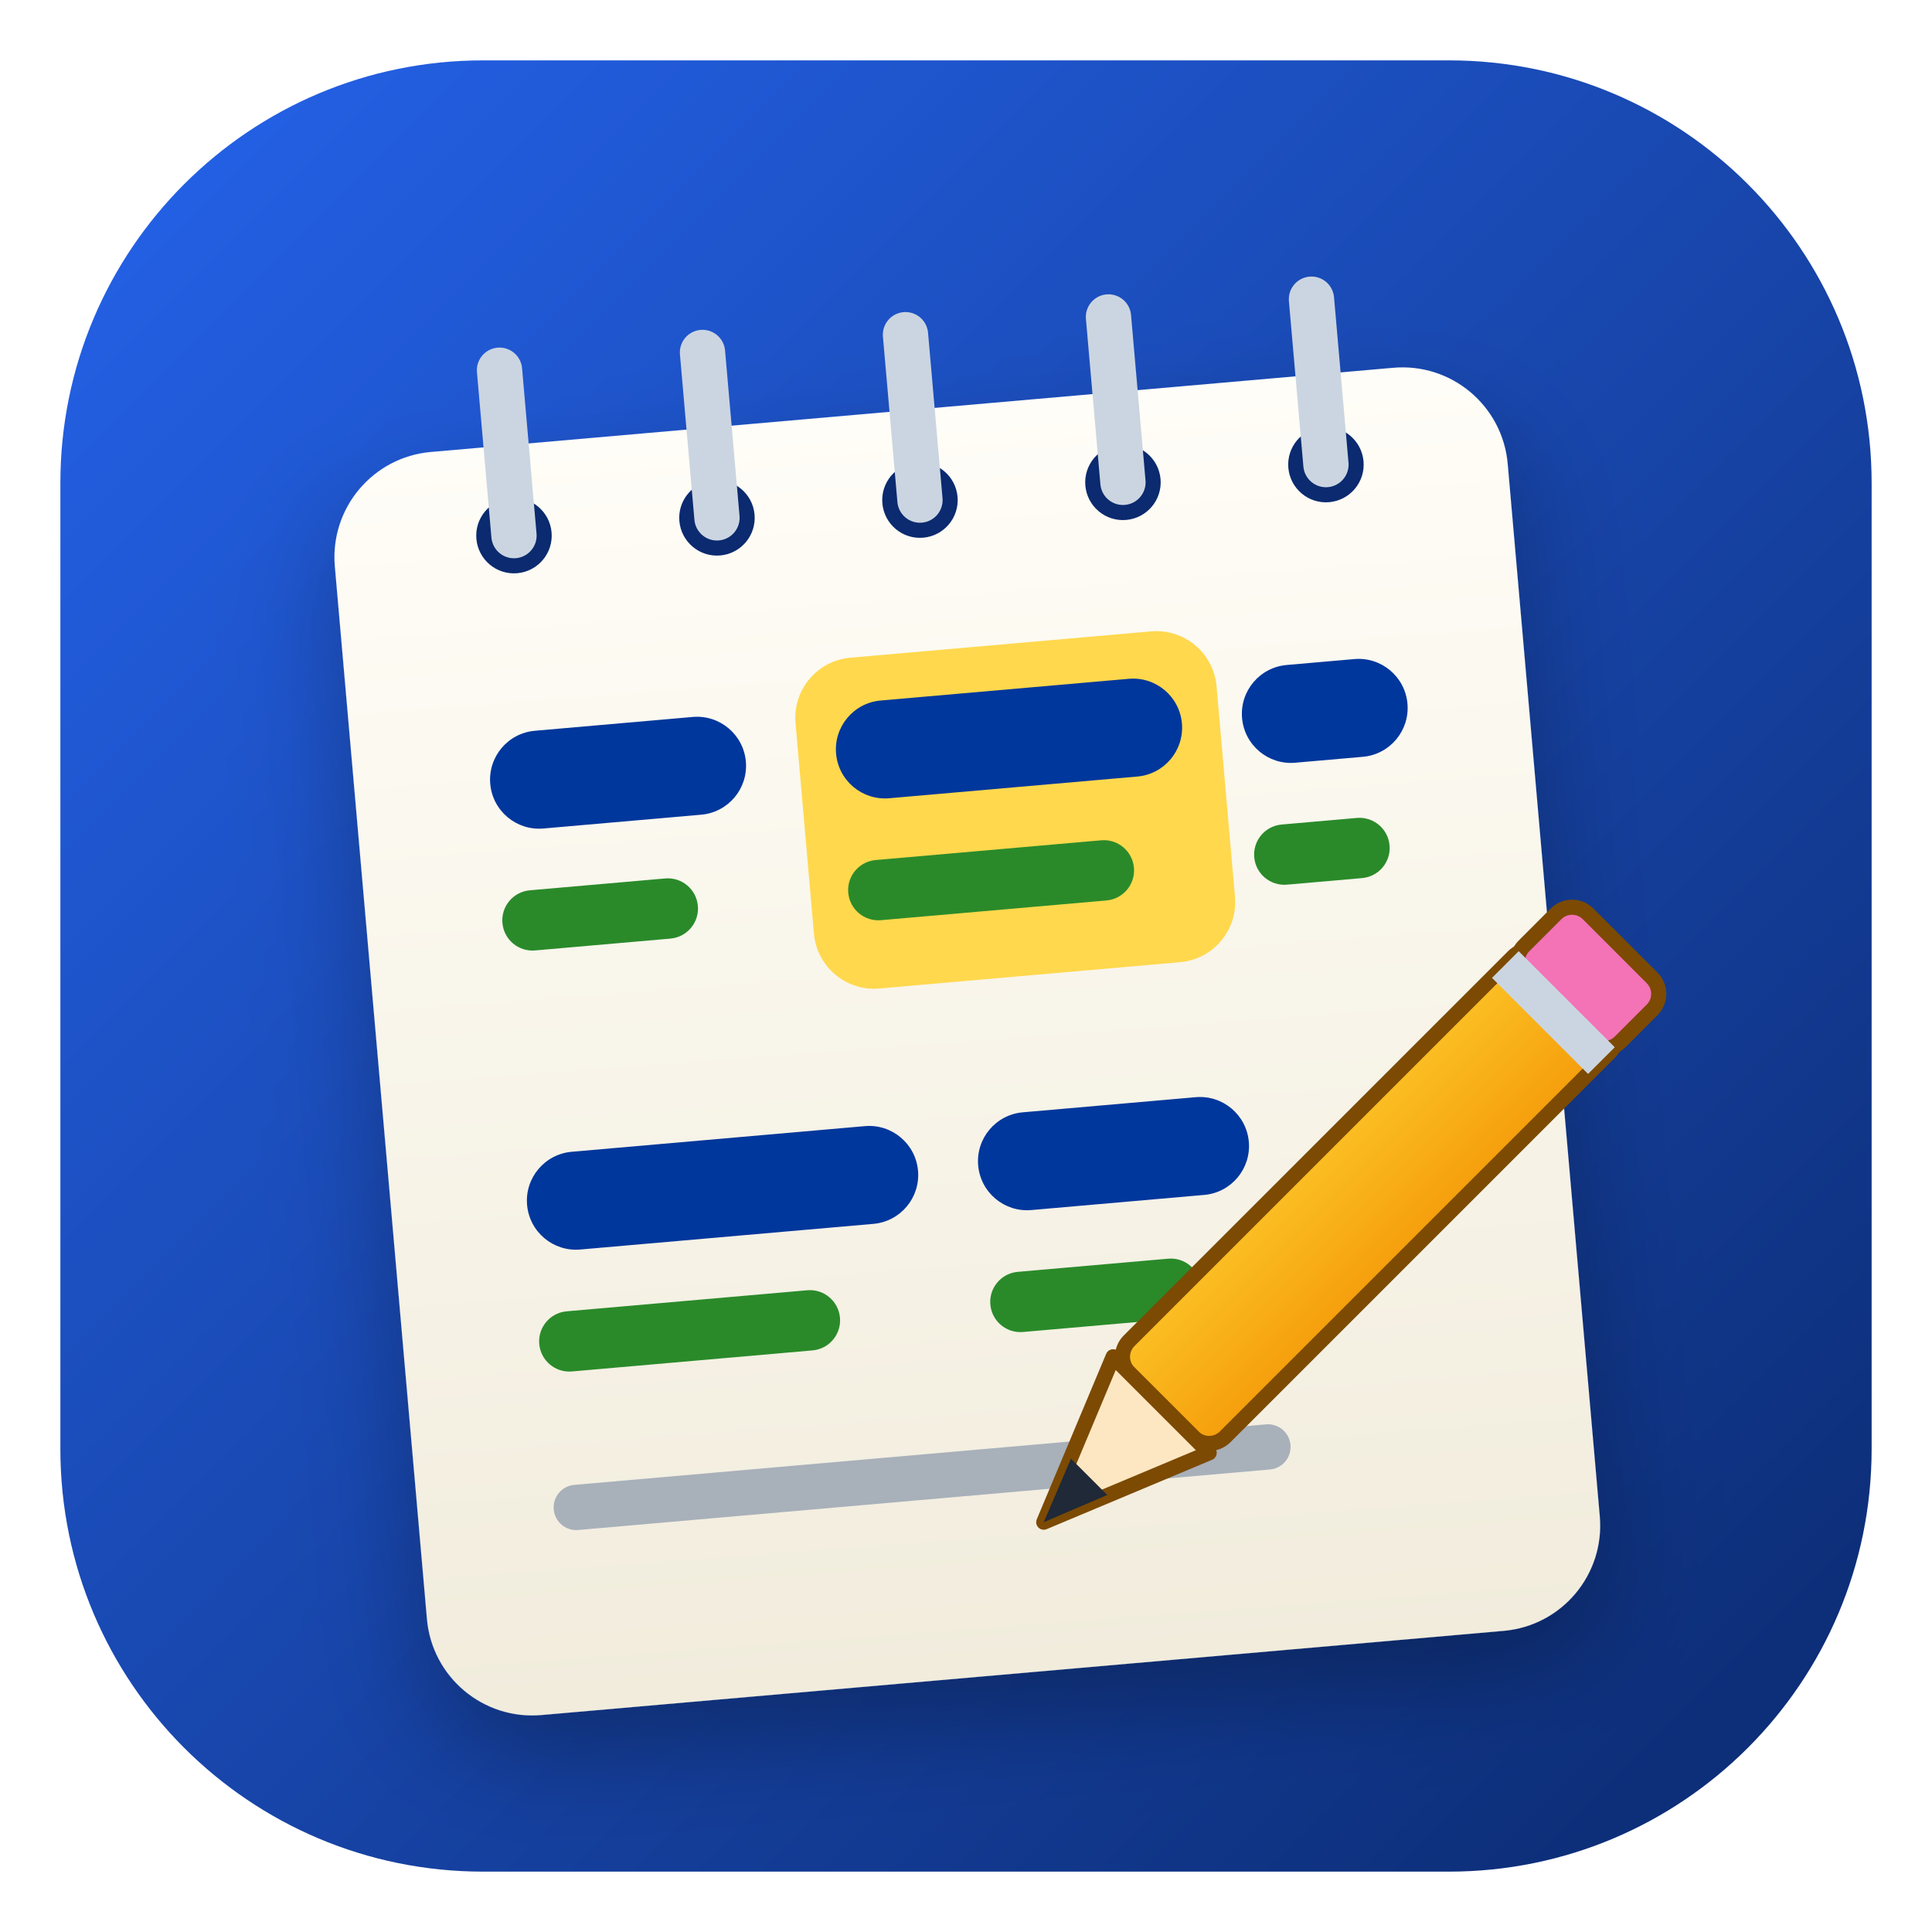
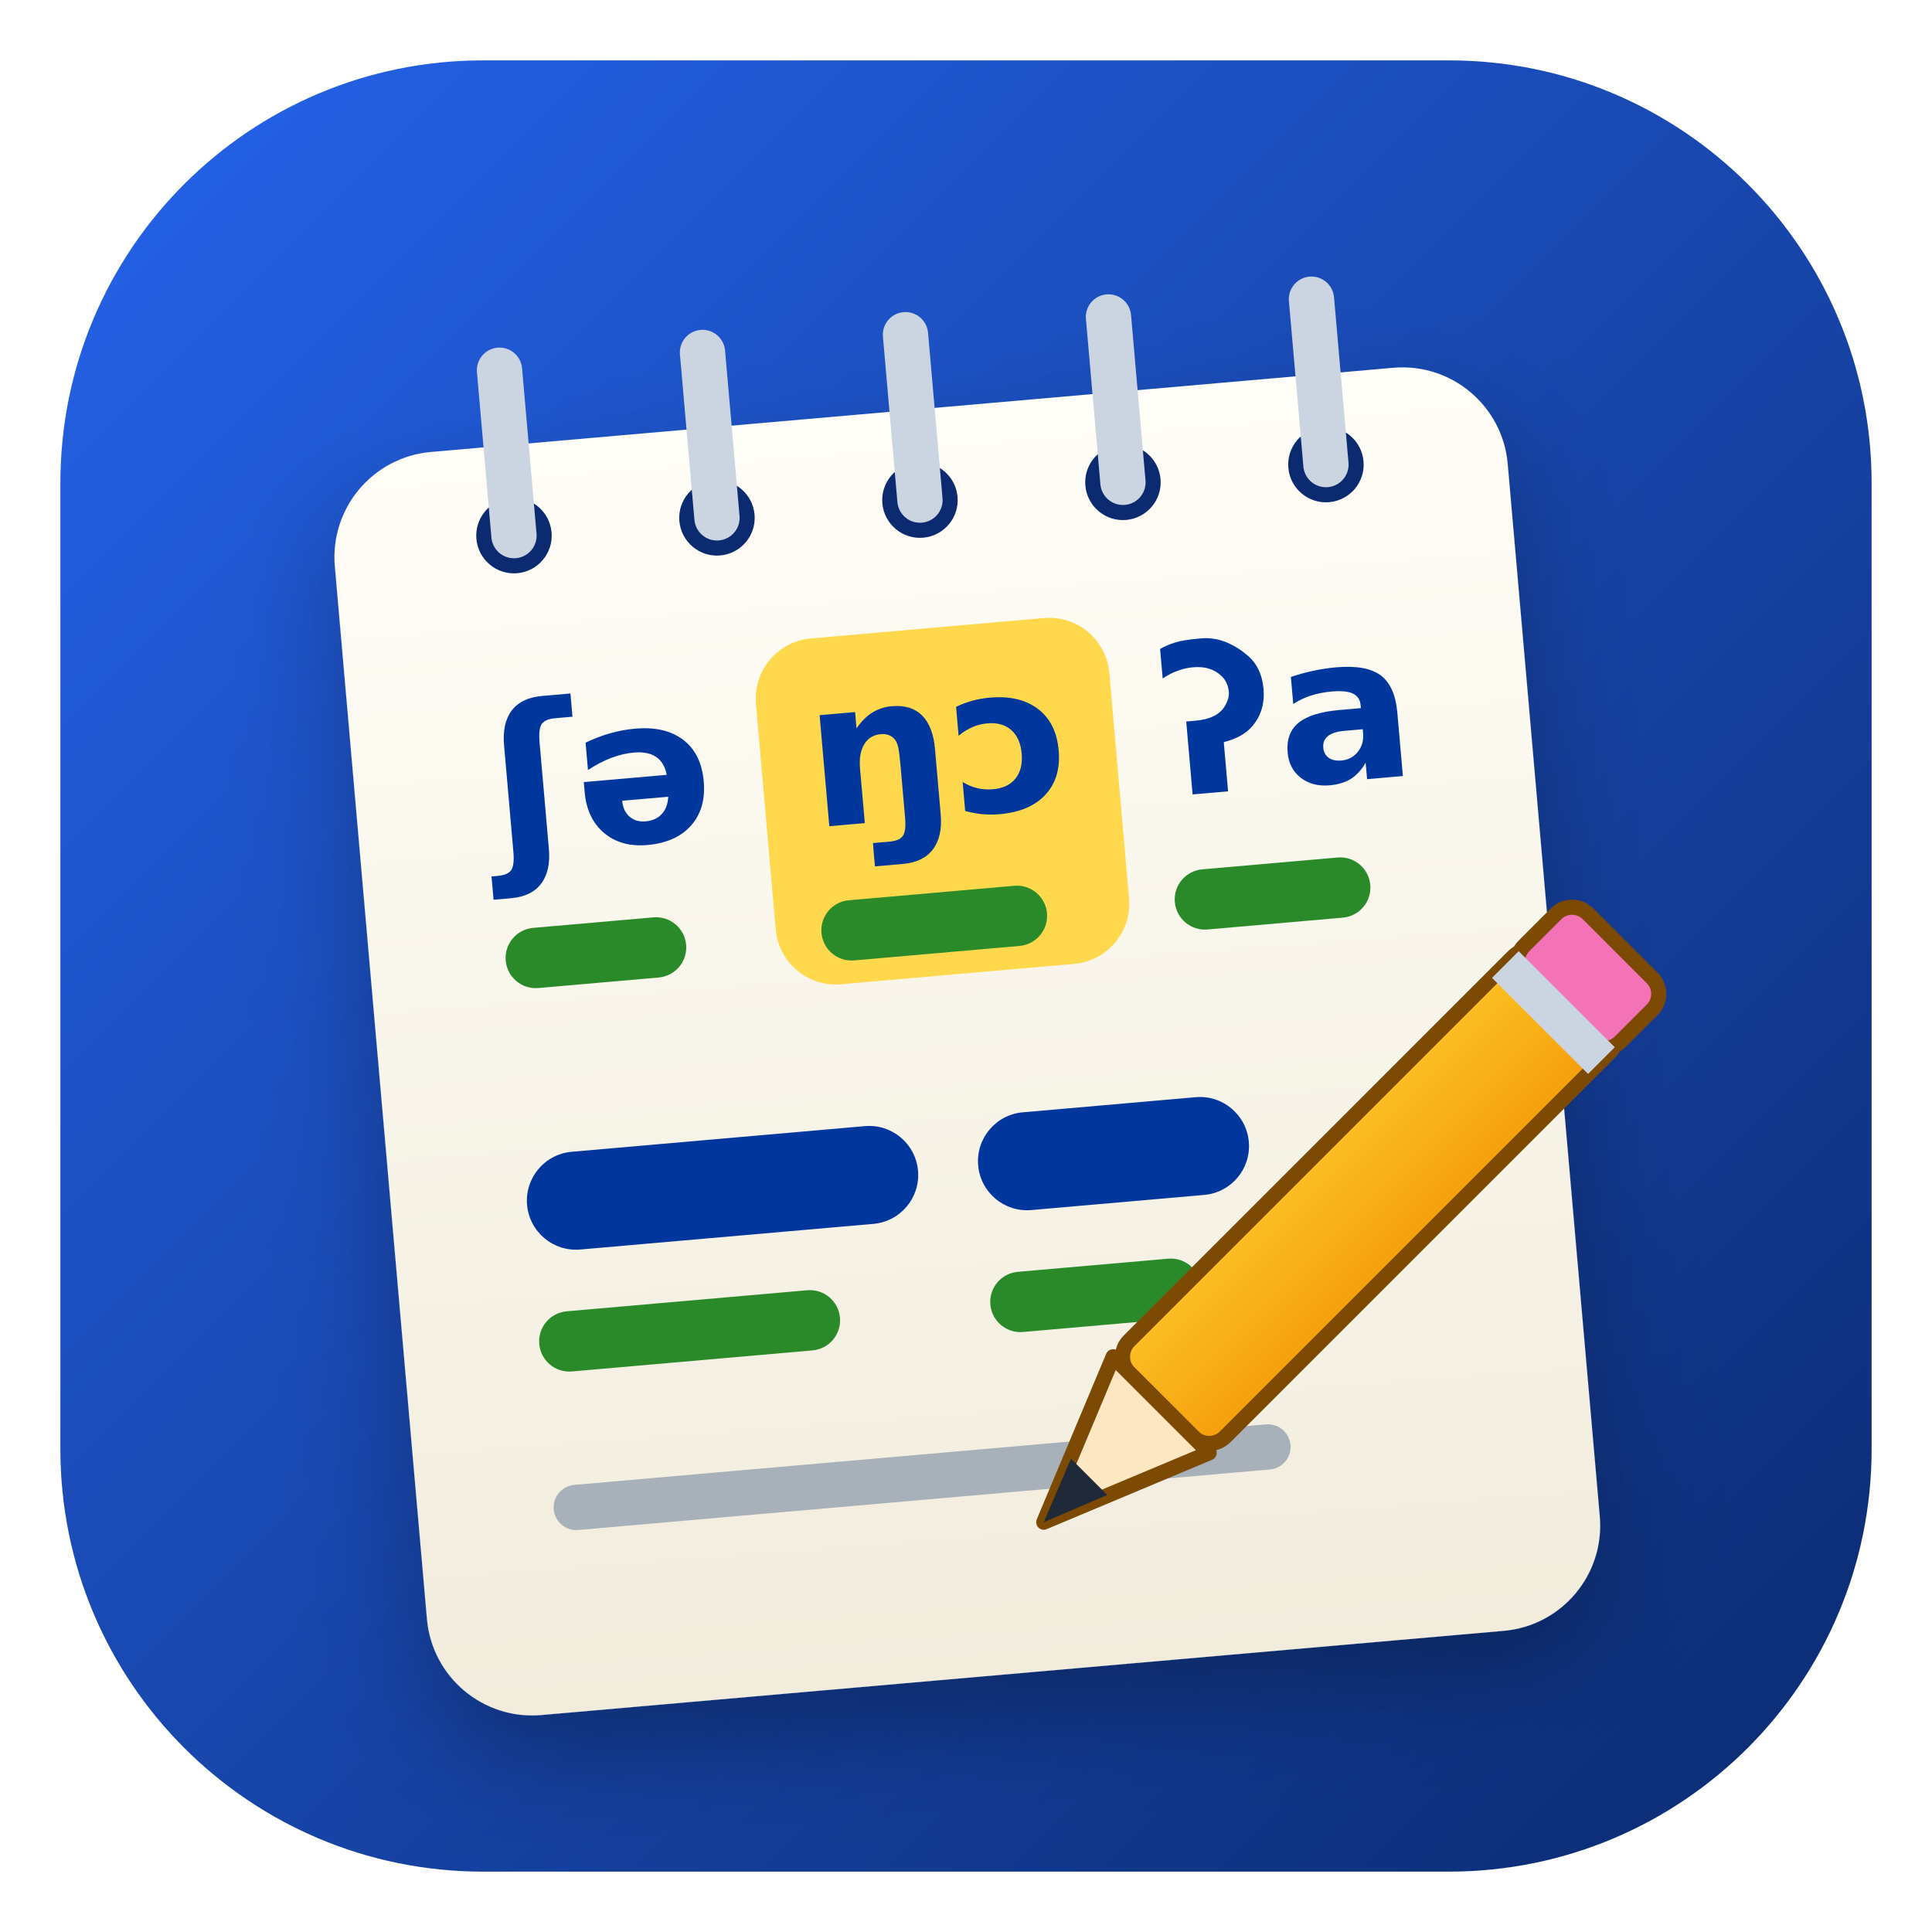
<svg xmlns="http://www.w3.org/2000/svg" viewBox="0 0 256 256">
  <defs>
    <linearGradient id="bg" x1="0" y1="0" x2="1" y2="1">
      <stop offset="0" stop-color="#2563eb" />
      <stop offset="1" stop-color="#0b2a6f" />
    </linearGradient>
    <linearGradient id="paper" x1="0" y1="0" x2="0" y2="1">
      <stop offset="0" stop-color="#fffdf7" />
      <stop offset="1" stop-color="#f1ecdc" />
    </linearGradient>
    <linearGradient id="wood" x1="0" y1="0" x2="1" y2="0">
      <stop offset="0" stop-color="#fbbf24" />
      <stop offset="1" stop-color="#f59e0b" />
    </linearGradient>
    <filter id="shadow" x="-20%" y="-20%" width="140%" height="140%">
      <feDropShadow dx="0" dy="6" stdDeviation="7" flood-color="#000" flood-opacity="0.28" />
    </filter>
  </defs>
  <rect x="8" y="8" width="240" height="240" rx="56" fill="url(#bg)" />
  <g transform="rotate(-5 128 136)">
    <rect x="50" y="54" width="156" height="168" rx="14" fill="url(#paper)" filter="url(#shadow)" />
    <g fill="#0b2a6f">
      <circle cx="74" cy="66" r="5" />
      <circle cx="101" cy="66" r="5" />
      <circle cx="128" cy="66" r="5" />
      <circle cx="155" cy="66" r="5" />
      <circle cx="182" cy="66" r="5" />
    </g>
    <g fill="none" stroke="#cbd5e1" stroke-width="6" stroke-linecap="round">
      <path d="M74 66 V44" />
      <path d="M101 66 V44" />
      <path d="M128 66 V44" />
      <path d="M155 66 V44" />
      <path d="M182 66 V44" />
    </g>
-     <rect x="109" y="86" width="56" height="44" rx="8" fill="#ffd84d" />
+     <rect x="104" y="83" width="47" height="46" rx="8" fill="#ffd84d" />
    <g fill="#00379c">
-       <rect x="68" y="92" width="34" height="13" rx="6.5" />
-       <rect x="114" y="92" width="46" height="13" rx="6.5" />
-       <rect x="168" y="92" width="22" height="13" rx="6.5" />
+       <path d="M74.99 107.74Q74.99 110.7 73.56 112.26Q72.14 113.83 69.44 113.83H67.1V110.73H67.92Q69.27 110.73 69.77 110.12Q70.27 109.52 70.27 107.74V93.58Q70.27 90.61 71.69 89.05Q73.12 87.49 75.82 87.49H79.63V90.58H77.33Q75.99 90.58 75.49 91.19Q74.99 91.8 74.99 93.58ZM80.37 100.68V99.34H91.4Q91.23 97.68 90.2 96.85Q89.17 96.02 87.33 96.02Q85.84 96.02 84.28 96.46Q82.71 96.9 81.06 97.8V94.16Q82.74 93.52 84.41 93.2Q86.09 92.88 87.76 92.88Q91.77 92.88 93.99 94.92Q96.21 96.95 96.21 100.63Q96.21 104.24 94.03 106.31Q91.85 108.38 88.03 108.38Q84.55 108.38 82.46 106.29Q80.37 104.19 80.37 100.68ZM85.22 102.25Q85.22 103.6 86 104.42Q86.79 105.24 88.05 105.24Q89.42 105.24 90.28 104.47Q91.14 103.7 91.35 102.25Z" />
+       <path d="M127.11 99.01V107.74Q127.11 110.68 125.66 112.27Q124.24 113.83 121.54 113.83H117.83V110.73H120.02Q121.36 110.73 121.87 110.12Q122.37 109.52 122.37 107.74V101.12Q122.37 99.21 122.29 98.48Q122.19 97.76 121.98 97.41Q121.71 96.95 121.23 96.69Q120.76 96.44 120.15 96.44Q118.67 96.44 117.83 97.58Q116.99 98.72 116.99 100.74V108H112.27V93.23H116.99V95.4Q118.06 94.1 119.25 93.5Q120.45 92.88 121.9 92.88Q124.46 92.88 125.79 94.45Q127.11 96.02 127.11 99.01ZM130.38 93.7Q131.5 93.29 132.63 93.08Q133.76 92.88 134.92 92.88Q138.91 92.88 141.17 94.93Q143.42 96.98 143.42 100.63Q143.42 104.28 141.17 106.33Q138.91 108.38 134.92 108.38Q133.77 108.38 132.63 108.18Q131.49 107.97 130.38 107.56V103.7Q131.23 104.35 132.22 104.68Q133.22 105.01 134.32 105.01Q136.3 105.01 137.4 103.85Q138.5 102.7 138.5 100.63Q138.5 98.56 137.4 97.41Q136.3 96.25 134.32 96.25Q133.28 96.25 132.31 96.57Q131.34 96.89 130.38 97.55Z" />
+       <path d="M160.59 98.3H161.81Q164.67 98.3 165.81 96.79Q166.56 95.79 166.56 94.86Q166.54 93.59 165.79 92.72Q164.49 91.22 162.13 91.22Q161.07 91.22 160.03 91.51Q159 91.78 157.98 92.35V88.42Q158.98 87.96 160.05 87.74Q161.11 87.5 163.5 87.5Q166.66 87.49 169.43 90.27Q171.17 92.02 171.17 94.86Q171.17 97.9 169.13 99.81Q167.78 101.05 165.31 101.46V108H160.59ZM181.35 101.36Q179.87 101.36 179.13 101.86Q178.38 102.36 178.38 103.33Q178.38 104.23 178.98 104.74Q179.58 105.24 180.65 105.24Q181.98 105.24 182.89 104.29Q183.8 103.33 183.8 101.9V101.36ZM188.56 99.58V108H183.8V105.81Q182.85 107.16 181.67 107.77Q180.48 108.38 178.78 108.38Q176.49 108.38 175.05 107.04Q173.62 105.71 173.62 103.57Q173.62 100.97 175.41 99.76Q177.2 98.55 181.02 98.55H183.8V98.18Q183.8 97.06 182.92 96.54Q182.04 96.02 180.16 96.02Q178.65 96.02 177.34 96.32Q176.04 96.62 174.92 97.23V93.63Q176.43 93.26 177.96 93.07Q179.49 92.88 181.02 92.88Q185.02 92.88 186.79 94.45Q188.56 96.03 188.56 99.58Z" />
      <rect x="68" y="148" width="52" height="13" rx="6.5" />
      <rect x="128" y="148" width="36" height="13" rx="6.5" />
    </g>
    <g fill="#2a8a2a">
-       <rect x="68" y="113" width="26" height="8" rx="4" />
-       <rect x="114" y="113" width="38" height="8" rx="4" />
-       <rect x="168" y="113" width="18" height="8" rx="4" />
+       <rect x="68" y="118" width="24" height="8" rx="4" />
+       <rect x="110" y="118" width="30" height="8" rx="4" />
+       <rect x="157" y="118" width="26" height="8" rx="4" />
      <rect x="68" y="169" width="40" height="8" rx="4" />
      <rect x="128" y="169" width="28" height="8" rx="4" />
    </g>
    <rect x="68" y="192" width="98" height="6" rx="3" fill="#a8b0ba" />
  </g>
  <g transform="translate(168 172) rotate(45)">
    <rect x="-9" y="-58" width="18" height="78" rx="3" fill="url(#wood)" stroke="#7c4a03" stroke-width="2" />
    <rect x="-9" y="-66" width="18" height="12" rx="3" fill="#f472b6" stroke="#7c4a03" stroke-width="2" />
    <rect x="-9" y="-56" width="18" height="5" fill="#cbd5e1" />
    <path d="M-9 20 L0 42 L9 20 Z" fill="#fde7c2" stroke="#7c4a03" stroke-width="2" stroke-linejoin="round" />
    <path d="M-3.4 33.5 L0 42 L3.4 33.5 Z" fill="#1f2937" />
  </g>
</svg>
